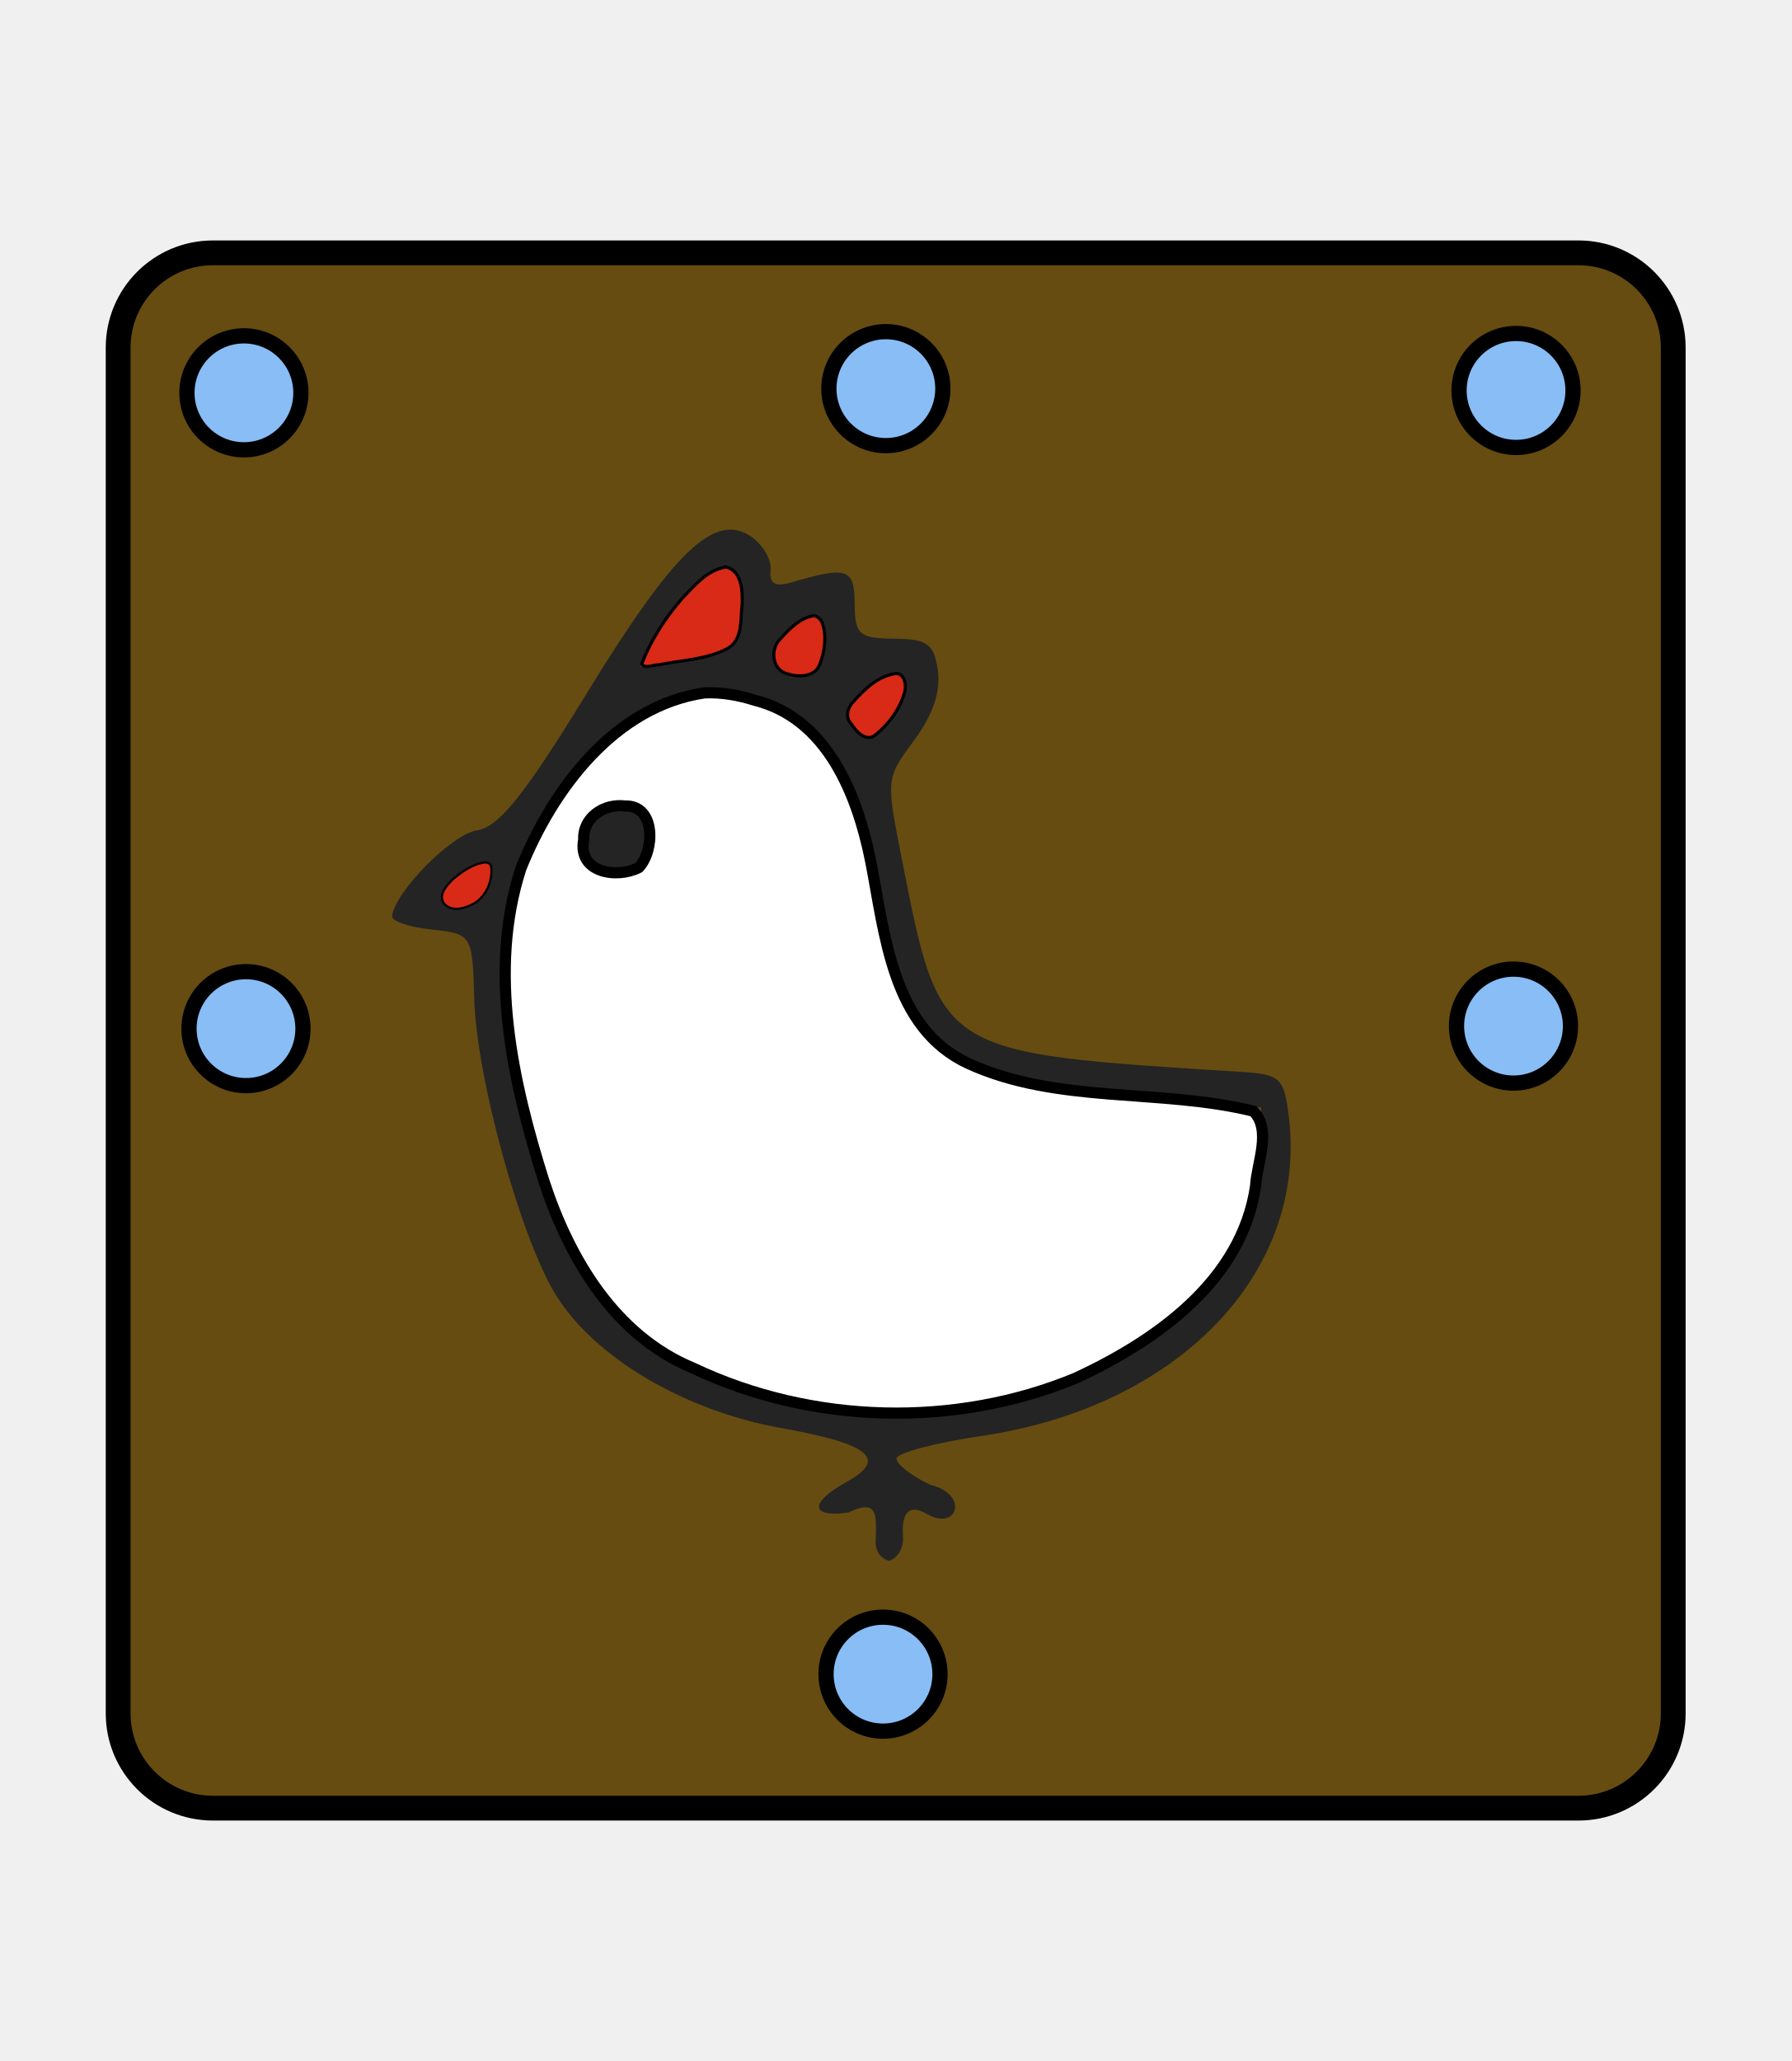
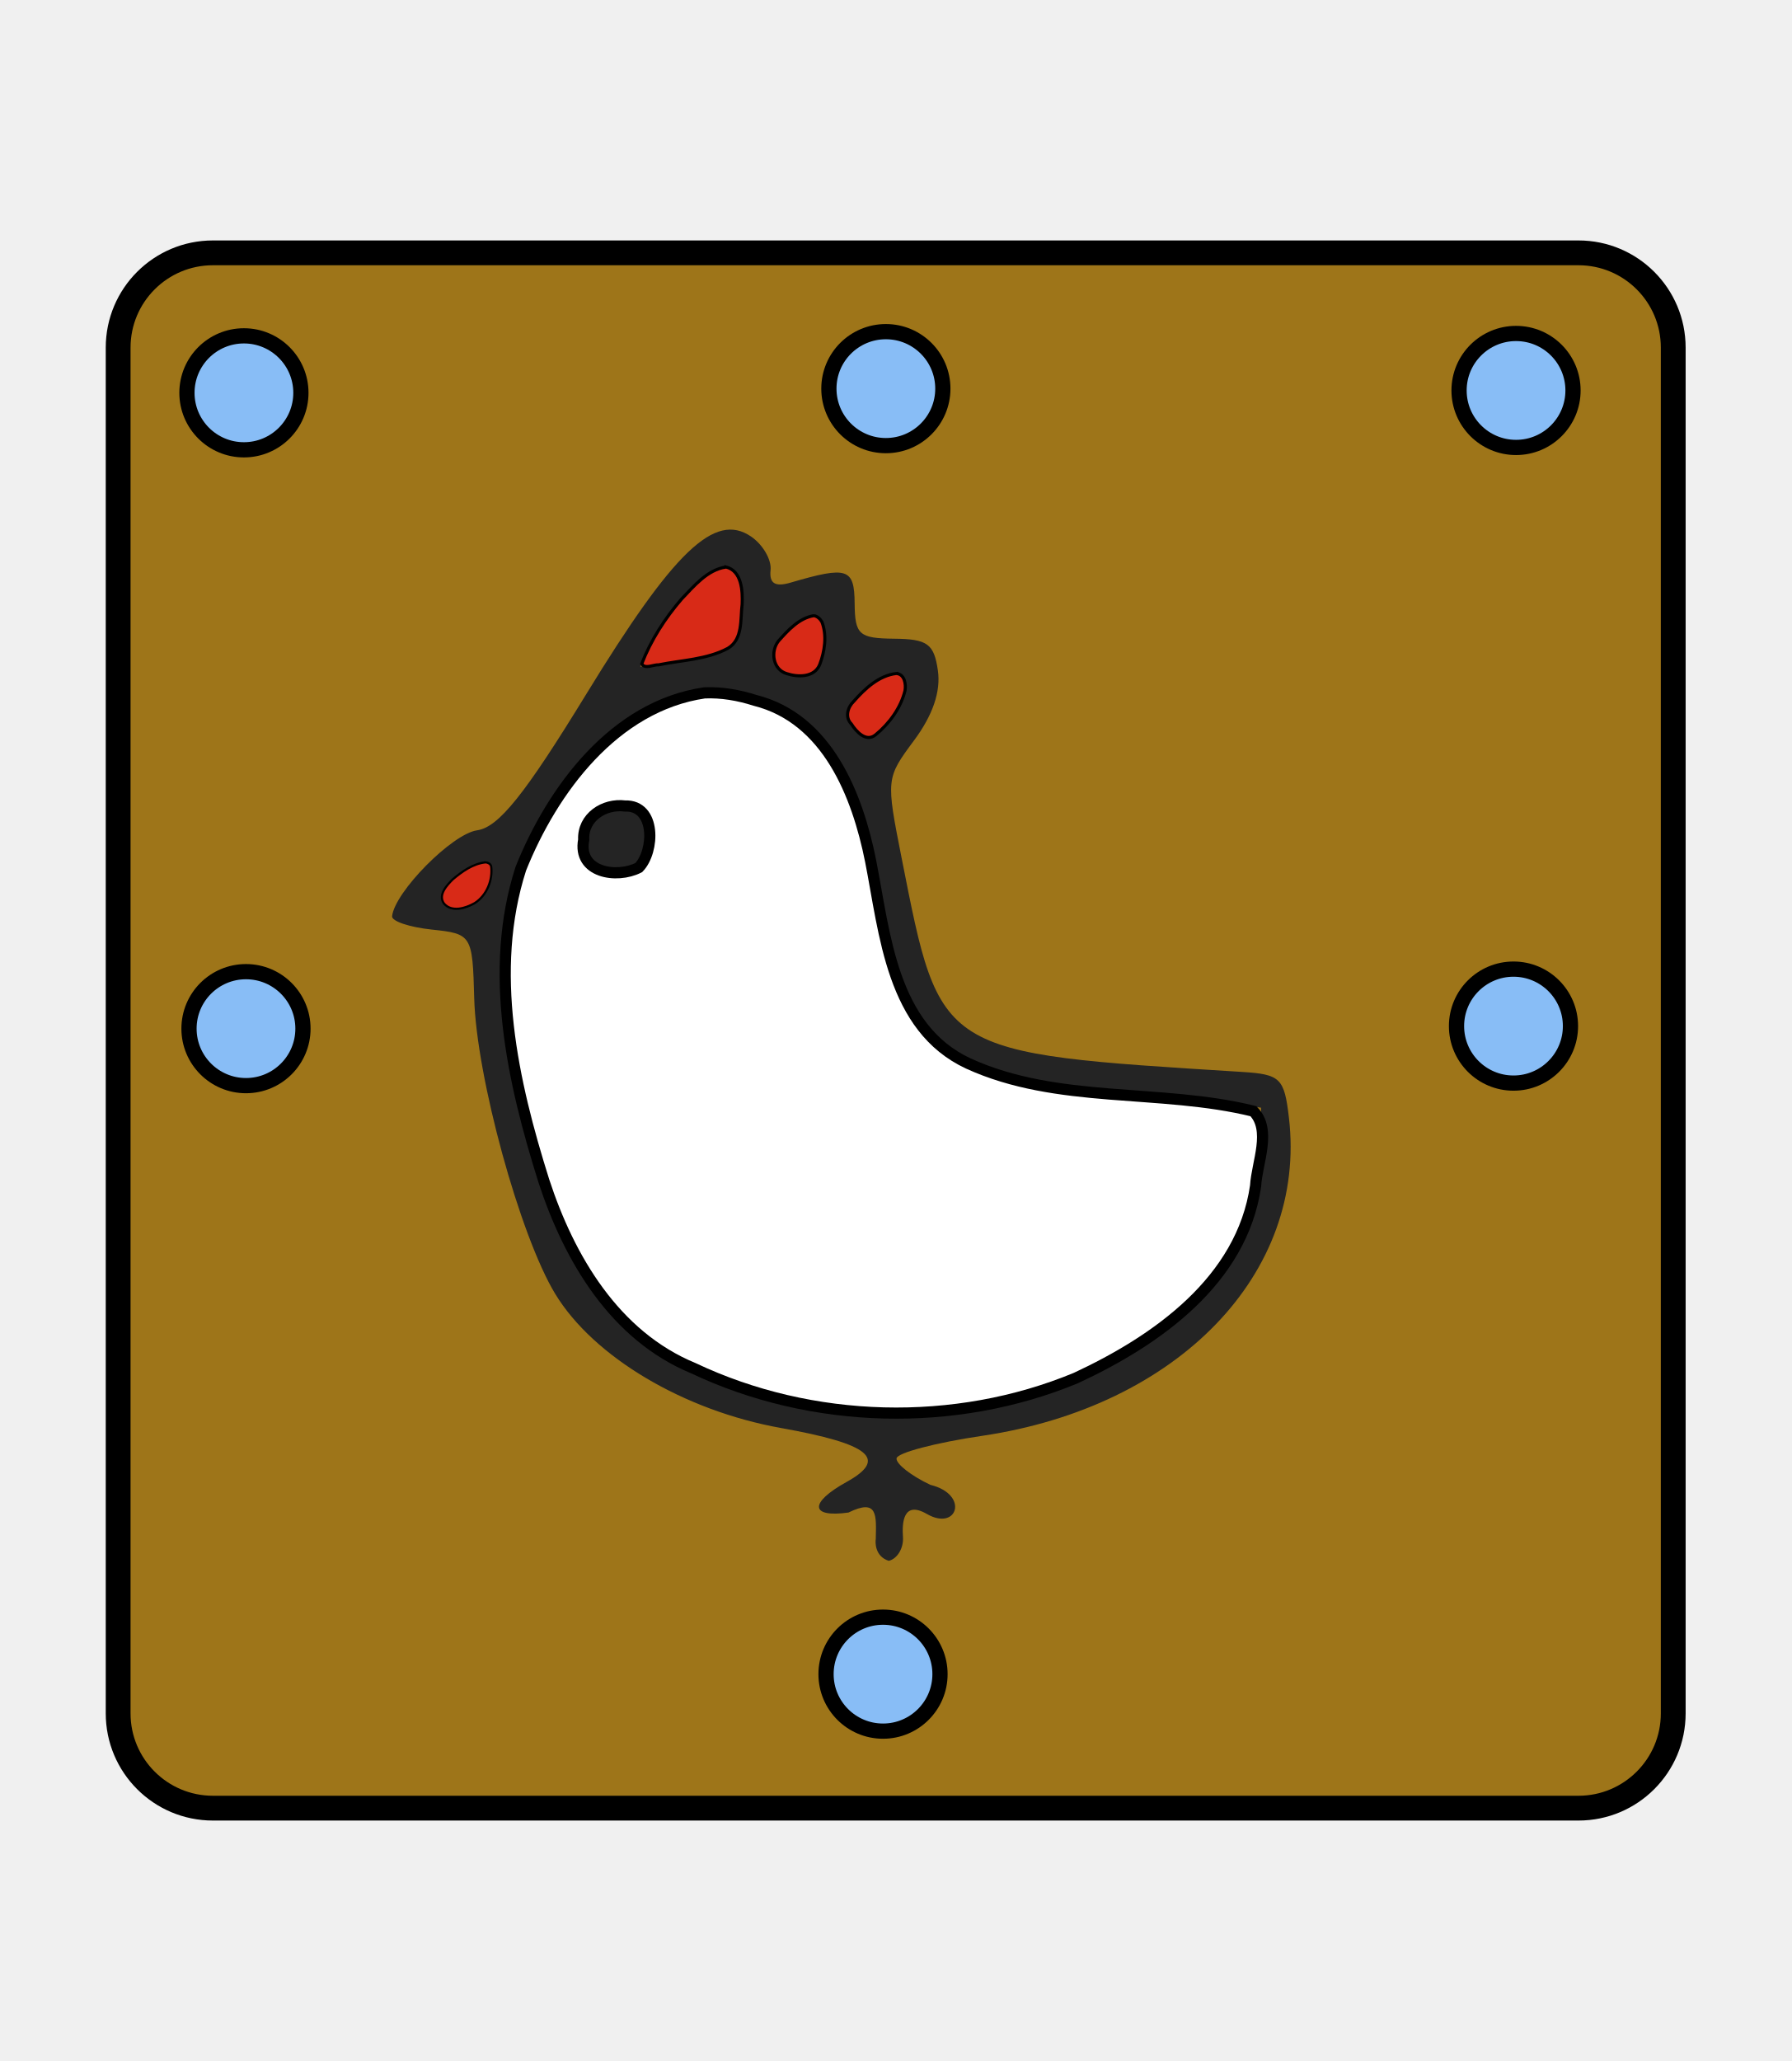
<svg xmlns="http://www.w3.org/2000/svg" id="svg4905" version="1.1" height="60" width="52.157">
  <defs id="defs4909" />
  <filter id="drop-shadow">
    <feGaussianBlur id="feGaussianBlur4880" stdDeviation="2" result="blur" in="SourceAlpha" />
    <feOffset id="feOffset4882" dy="2" dx="2" result="offsetBlur" />
    <feBlend id="feBlend4884" mode="normal" in2="offsetBlur" in="SourceGraphic" />
  </filter>
-   <rect ry="2.759" y="7.361" x="3.44" height="45.278" width="45.278" id="rect5497-2" style="opacity:1;fill:#664c10;fill-opacity:1;stroke:#000000;stroke-width:0.722;stroke-linecap:square;stroke-linejoin:miter;stroke-miterlimit:4;stroke-dasharray:none;stroke-opacity:1;paint-order:fill markers stroke" />
+   <rect ry="2.759" y="7.361" x="3.44" height="45.278" width="45.278" id="rect5497-2" style="opacity:1;fill:#9e7519;fill-opacity:1;stroke:#000000;stroke-width:0.722;stroke-linecap:square;stroke-linejoin:miter;stroke-miterlimit:4;stroke-dasharray:none;stroke-opacity:1;paint-order:fill markers stroke" />
  <circle r="1.659" cy="11.436" cx="7.102" id="path5973-0" style="opacity:1;fill:#88bdf6;fill-opacity:1;stroke:#000000;stroke-width:0.443;stroke-linecap:square;stroke-linejoin:miter;stroke-miterlimit:4;stroke-dasharray:none;stroke-opacity:1;paint-order:fill markers stroke" />
  <circle r="1.659" cy="11.314" cx="25.793" id="path5973-1-6" style="opacity:1;fill:#88bdf6;fill-opacity:1;stroke:#000000;stroke-width:0.443;stroke-linecap:square;stroke-linejoin:miter;stroke-miterlimit:4;stroke-dasharray:none;stroke-opacity:1;paint-order:fill markers stroke" />
  <circle r="1.659" cy="11.367" cx="44.141" id="path5973-1-8-8" style="opacity:1;fill:#88bdf6;fill-opacity:1;stroke:#000000;stroke-width:0.443;stroke-linecap:square;stroke-linejoin:miter;stroke-miterlimit:4;stroke-dasharray:none;stroke-opacity:1;paint-order:fill markers stroke" />
  <circle r="1.659" cy="29.946" cx="7.162" id="path5973-1-7" style="opacity:1;fill:#88bdf6;fill-opacity:1;stroke:#000000;stroke-width:0.443;stroke-linecap:square;stroke-linejoin:miter;stroke-miterlimit:4;stroke-dasharray:none;stroke-opacity:1;paint-order:fill markers stroke" />
  <circle r="1.659" cy="29.872" cx="44.067" id="path5973-1-9" style="opacity:1;fill:#88bdf6;fill-opacity:1;stroke:#000000;stroke-width:0.443;stroke-linecap:square;stroke-linejoin:miter;stroke-miterlimit:4;stroke-dasharray:none;stroke-opacity:1;paint-order:fill markers stroke" />
  <circle r="1.659" cy="48.738" cx="25.71" id="path5973-1-0" style="opacity:1;fill:#88bdf6;fill-opacity:1;stroke:#000000;stroke-width:0.443;stroke-linecap:square;stroke-linejoin:miter;stroke-miterlimit:4;stroke-dasharray:none;stroke-opacity:1;paint-order:fill markers stroke" />
  <path style="fill:#242424;stroke-width:0.354" d="m 25.499,44.808 c 0.012,-0.678 0.076,-1.201 -0.795,-0.775 -1.112,0.157 -1.157,-0.28 -0.057,-0.889 1.215,-0.673 0.688,-1.107 -1.908,-1.572 -2.828,-0.506 -5.457,-2.068 -6.573,-3.904 -1.028,-1.691 -2.298,-6.325 -2.359,-8.609 -0.049,-1.839 -0.071,-1.874 -1.235,-1.997 -0.652,-0.069 -1.172,-0.244 -1.156,-0.389 0.079,-0.711 1.748,-2.398 2.475,-2.501 0.628,-0.089 1.386,-1.036 3.187,-3.978 2.544,-4.156 3.733,-5.293 4.788,-4.576 0.345,0.235 0.602,0.675 0.57,0.979 -0.041,0.389 0.132,0.497 0.584,0.364 1.657,-0.486 1.856,-0.421 1.864,0.609 0.008,0.907 0.128,1.014 1.151,1.024 0.97,0.009 1.162,0.149 1.273,0.93 0.086,0.609 -0.148,1.294 -0.692,2.028 -0.82,1.105 -0.821,1.115 -0.363,3.433 1.132,5.729 1.029,5.665 9.911,6.221 1.118,0.07 1.23,0.18 1.365,1.336 0.528,4.525 -3.223,8.413 -8.933,9.258 -1.354,0.2 -2.475,0.495 -2.492,0.656 -0.017,0.161 0.426,0.508 0.985,0.771 1.143,0.28 0.788,1.362 -0.102,0.848 -0.701,-0.405 -0.724,0.278 -0.696,0.667 0.023,0.324 -0.163,0.638 -0.414,0.697 -0.42,-0.134 -0.391,-0.571 -0.378,-0.632 z m 5.018,-4.295 c 2.329,-0.763 4.696,-2.525 5.484,-4.083 0.626,-1.393 0.772,-2.251 0.714,-4.184 l -3.035,-0.311 c -5.581,-0.152 -7.566,-1.471 -8.031,-5.337 -0.518,-4.311 -1.841,-6.172 -4.595,-6.463 -2.483,-0.262 -5.416,2.638 -6.256,6.186 -0.701,2.96 0.855,9.41 2.828,11.724 2.403,2.818 8.347,3.955 12.89,2.467 z M 17.073,24.895 c -0.254,-0.949 0.317,-1.652 1.168,-1.438 0.572,0.144 0.756,0.431 0.688,1.076 -0.068,0.645 -0.308,0.887 -0.898,0.908 -0.483,0.017 -0.866,-0.201 -0.958,-0.546 z m -2.944,1.035 c 0.156,-0.305 0.212,-0.642 0.126,-0.749 -0.201,-0.248 -1.313,0.482 -1.356,0.891 -0.058,0.546 0.938,0.431 1.23,-0.142 z m 12.204,-5.84 c 0.068,-0.647 -0.433,-0.624 -1.19,0.054 -0.508,0.455 -0.563,0.678 -0.26,1.052 0.303,0.375 0.492,0.357 0.893,-0.085 0.28,-0.308 0.53,-0.768 0.557,-1.021 z m -4.77,-2.021 c 0.154,-1.538 -0.272,-1.934 -1.209,-1.125 -0.456,0.394 -1.027,1.11 -1.27,1.59 l -0.441,0.874 1.415,-0.222 c 1.178,-0.185 1.43,-0.372 1.504,-1.117 z m 2.413,0.773 c 0.101,-0.96 -0.212,-1.148 -0.936,-0.561 -0.716,0.579 -0.643,1.283 0.14,1.366 0.516,0.055 0.728,-0.16 0.796,-0.805 z" id="path16248" />
  <path id="path16437" d="m 14.132,25.105 c -0.36,0.04 -0.677,0.265 -0.948,0.494 -0.175,0.174 -0.437,0.452 -0.257,0.705 0.228,0.265 0.635,0.136 0.893,-0.012 0.351,-0.22 0.534,-0.674 0.48,-1.077 -0.024,-0.071 -0.097,-0.107 -0.168,-0.111 z" style="opacity:1;fill:#d82a17;fill-opacity:1;stroke:#000000;stroke-width:0.063;stroke-linecap:square;stroke-linejoin:miter;stroke-miterlimit:4;stroke-dasharray:none;stroke-opacity:1;paint-order:fill markers stroke" />
  <path id="path16439" d="m 21.138,16.507 c -0.546,0.08 -0.93,0.555 -1.293,0.932 -0.482,0.56 -0.895,1.2 -1.16,1.886 0.092,0.166 0.346,0.018 0.494,0.029 0.672,-0.137 1.398,-0.151 2.014,-0.48 0.443,-0.265 0.359,-0.844 0.415,-1.282 0.017,-0.385 -0.01,-0.973 -0.47,-1.086 z" style="opacity:1;fill:#d82a17;fill-opacity:1;stroke:#000000;stroke-width:0.09;stroke-linecap:square;stroke-linejoin:miter;stroke-miterlimit:4;stroke-dasharray:none;stroke-opacity:1;paint-order:fill markers stroke" />
  <path id="path16441" d="m 23.697,17.923 c -0.429,0.069 -0.755,0.428 -1.031,0.739 -0.239,0.304 -0.164,0.829 0.238,0.948 0.328,0.109 0.808,0.116 0.962,-0.262 0.147,-0.386 0.216,-0.848 0.065,-1.242 -0.049,-0.086 -0.134,-0.169 -0.235,-0.183 z" style="opacity:1;fill:#d82a17;fill-opacity:1;stroke:#000000;stroke-width:0.09;stroke-linecap:square;stroke-linejoin:miter;stroke-miterlimit:4;stroke-dasharray:none;stroke-opacity:1;paint-order:fill markers stroke" />
  <path id="path16443" d="m 26.103,19.606 c -0.508,0.057 -0.92,0.441 -1.245,0.811 -0.179,0.172 -0.262,0.463 -0.07,0.659 0.142,0.219 0.426,0.542 0.702,0.318 0.401,-0.327 0.737,-0.784 0.861,-1.291 0.031,-0.187 -0.013,-0.474 -0.248,-0.496 z" style="opacity:1;fill:#d82a17;fill-opacity:1;stroke:#000000;stroke-width:0.09;stroke-linecap:square;stroke-linejoin:miter;stroke-miterlimit:4;stroke-dasharray:none;stroke-opacity:1;paint-order:fill markers stroke" />
  <path id="path16538" d="m 20.511,20.171 c -2.618,0.383 -4.422,2.808 -5.347,5.118 -0.958,2.973 -0.241,6.199 0.672,9.094 0.737,2.255 2.063,4.505 4.354,5.449 3.445,1.633 7.618,1.744 11.137,0.285 2.345,-1.089 4.833,-2.835 5.231,-5.592 0.037,-0.677 0.477,-1.625 -0.064,-2.176 -2.714,-0.67 -5.699,-0.2 -8.299,-1.388 -2.236,-1.037 -2.43,-3.786 -2.847,-5.9 -0.384,-1.921 -1.259,-4.144 -3.367,-4.673 -0.473,-0.151 -0.972,-0.239 -1.47,-0.217 z m -2.314,3.293 c 0.91,-0.03 0.86,1.319 0.402,1.793 -0.641,0.329 -1.785,0.152 -1.604,-0.809 -0.032,-0.653 0.595,-1.062 1.202,-0.984 z" style="opacity:1;fill:#ffffff;fill-opacity:1;stroke:#000000;stroke-width:0.325;stroke-linecap:square;stroke-linejoin:miter;stroke-miterlimit:4;stroke-dasharray:none;stroke-opacity:1;paint-order:fill markers stroke" />
</svg>
